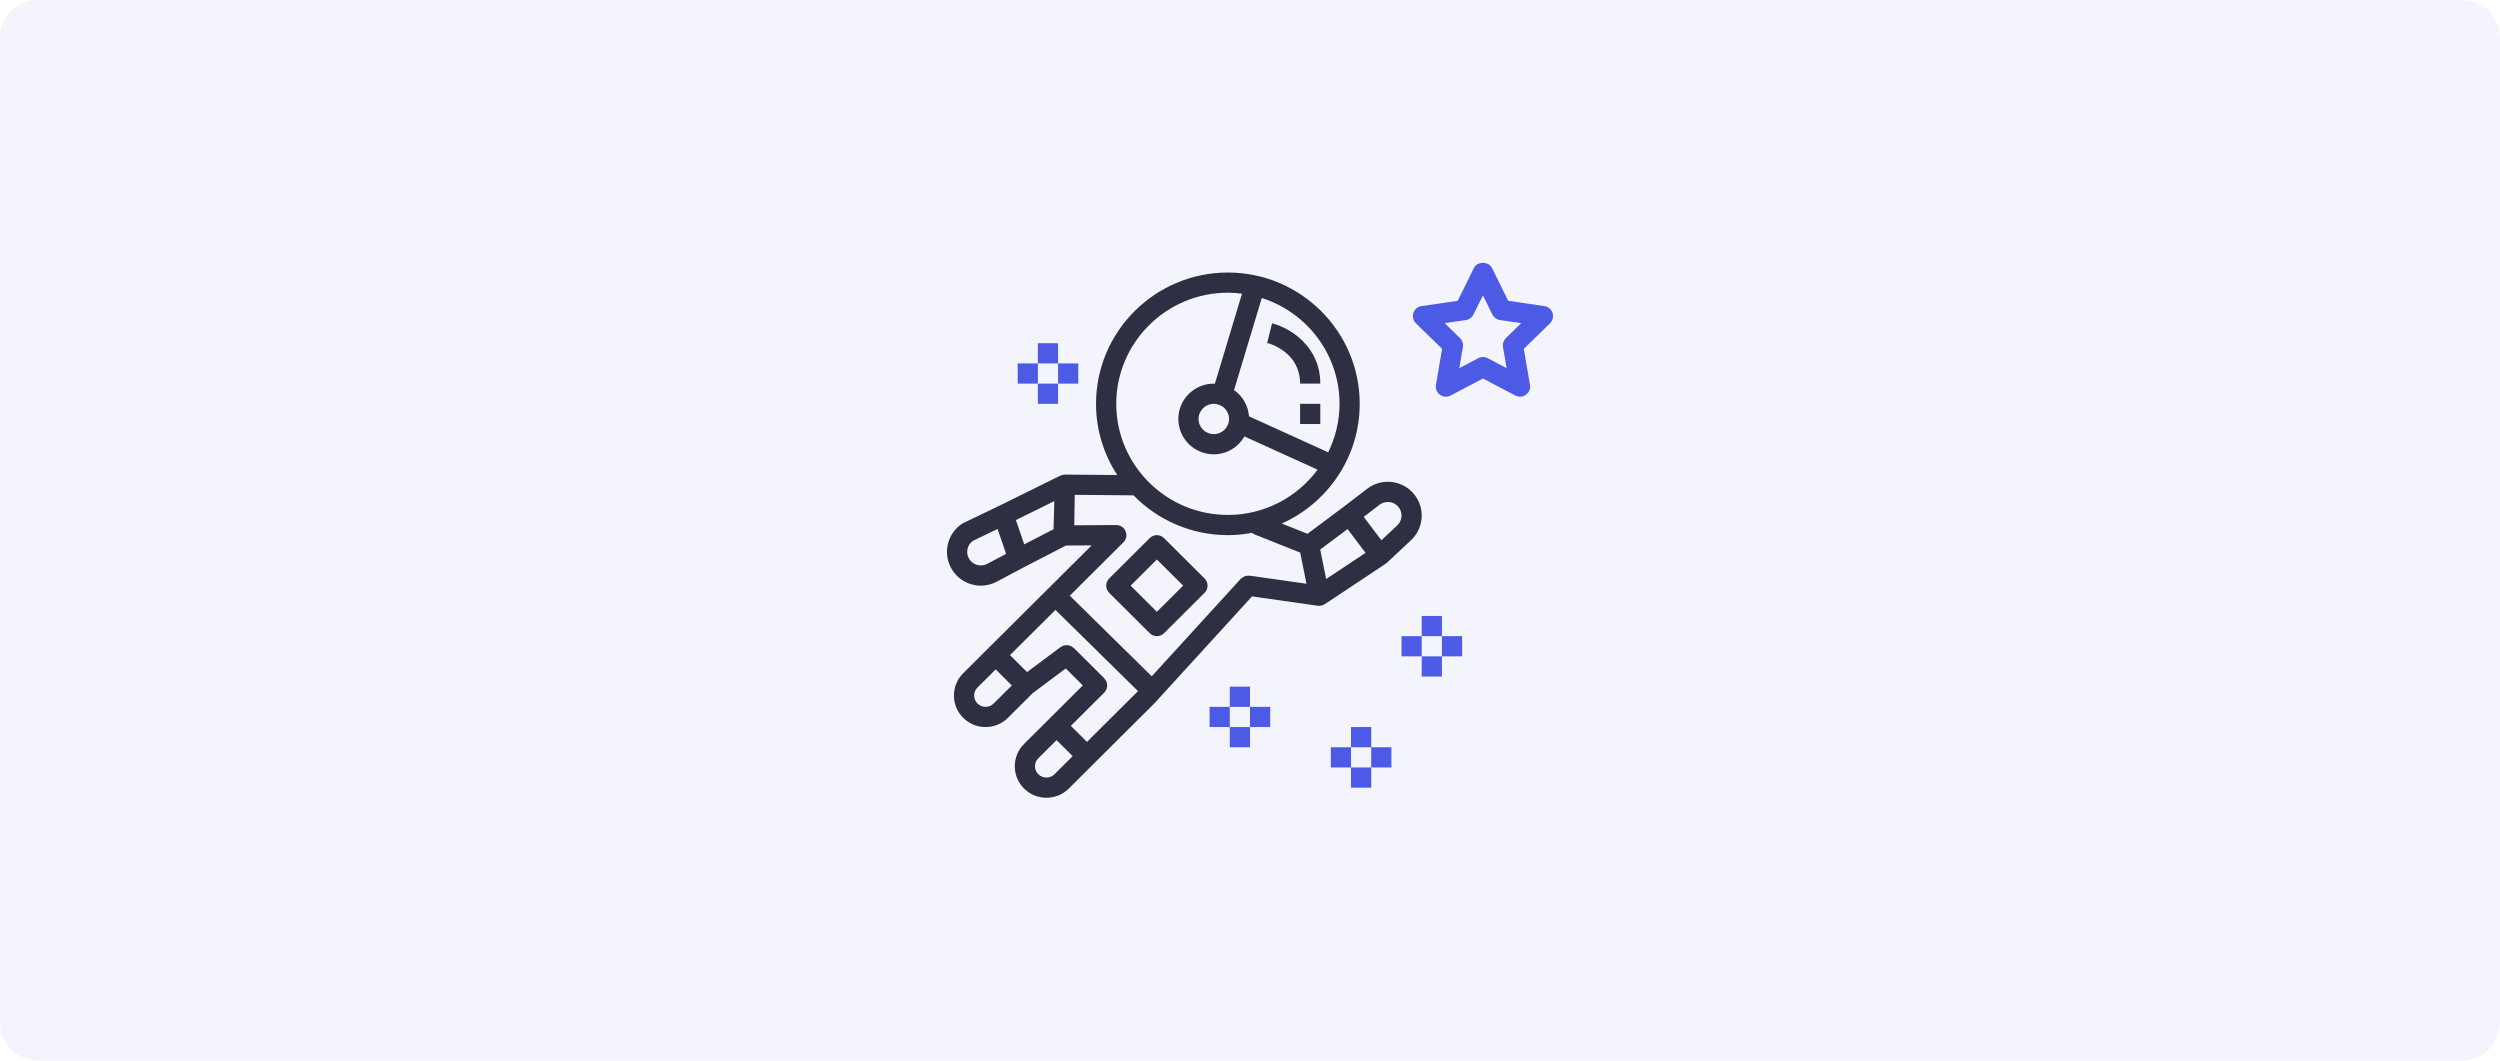
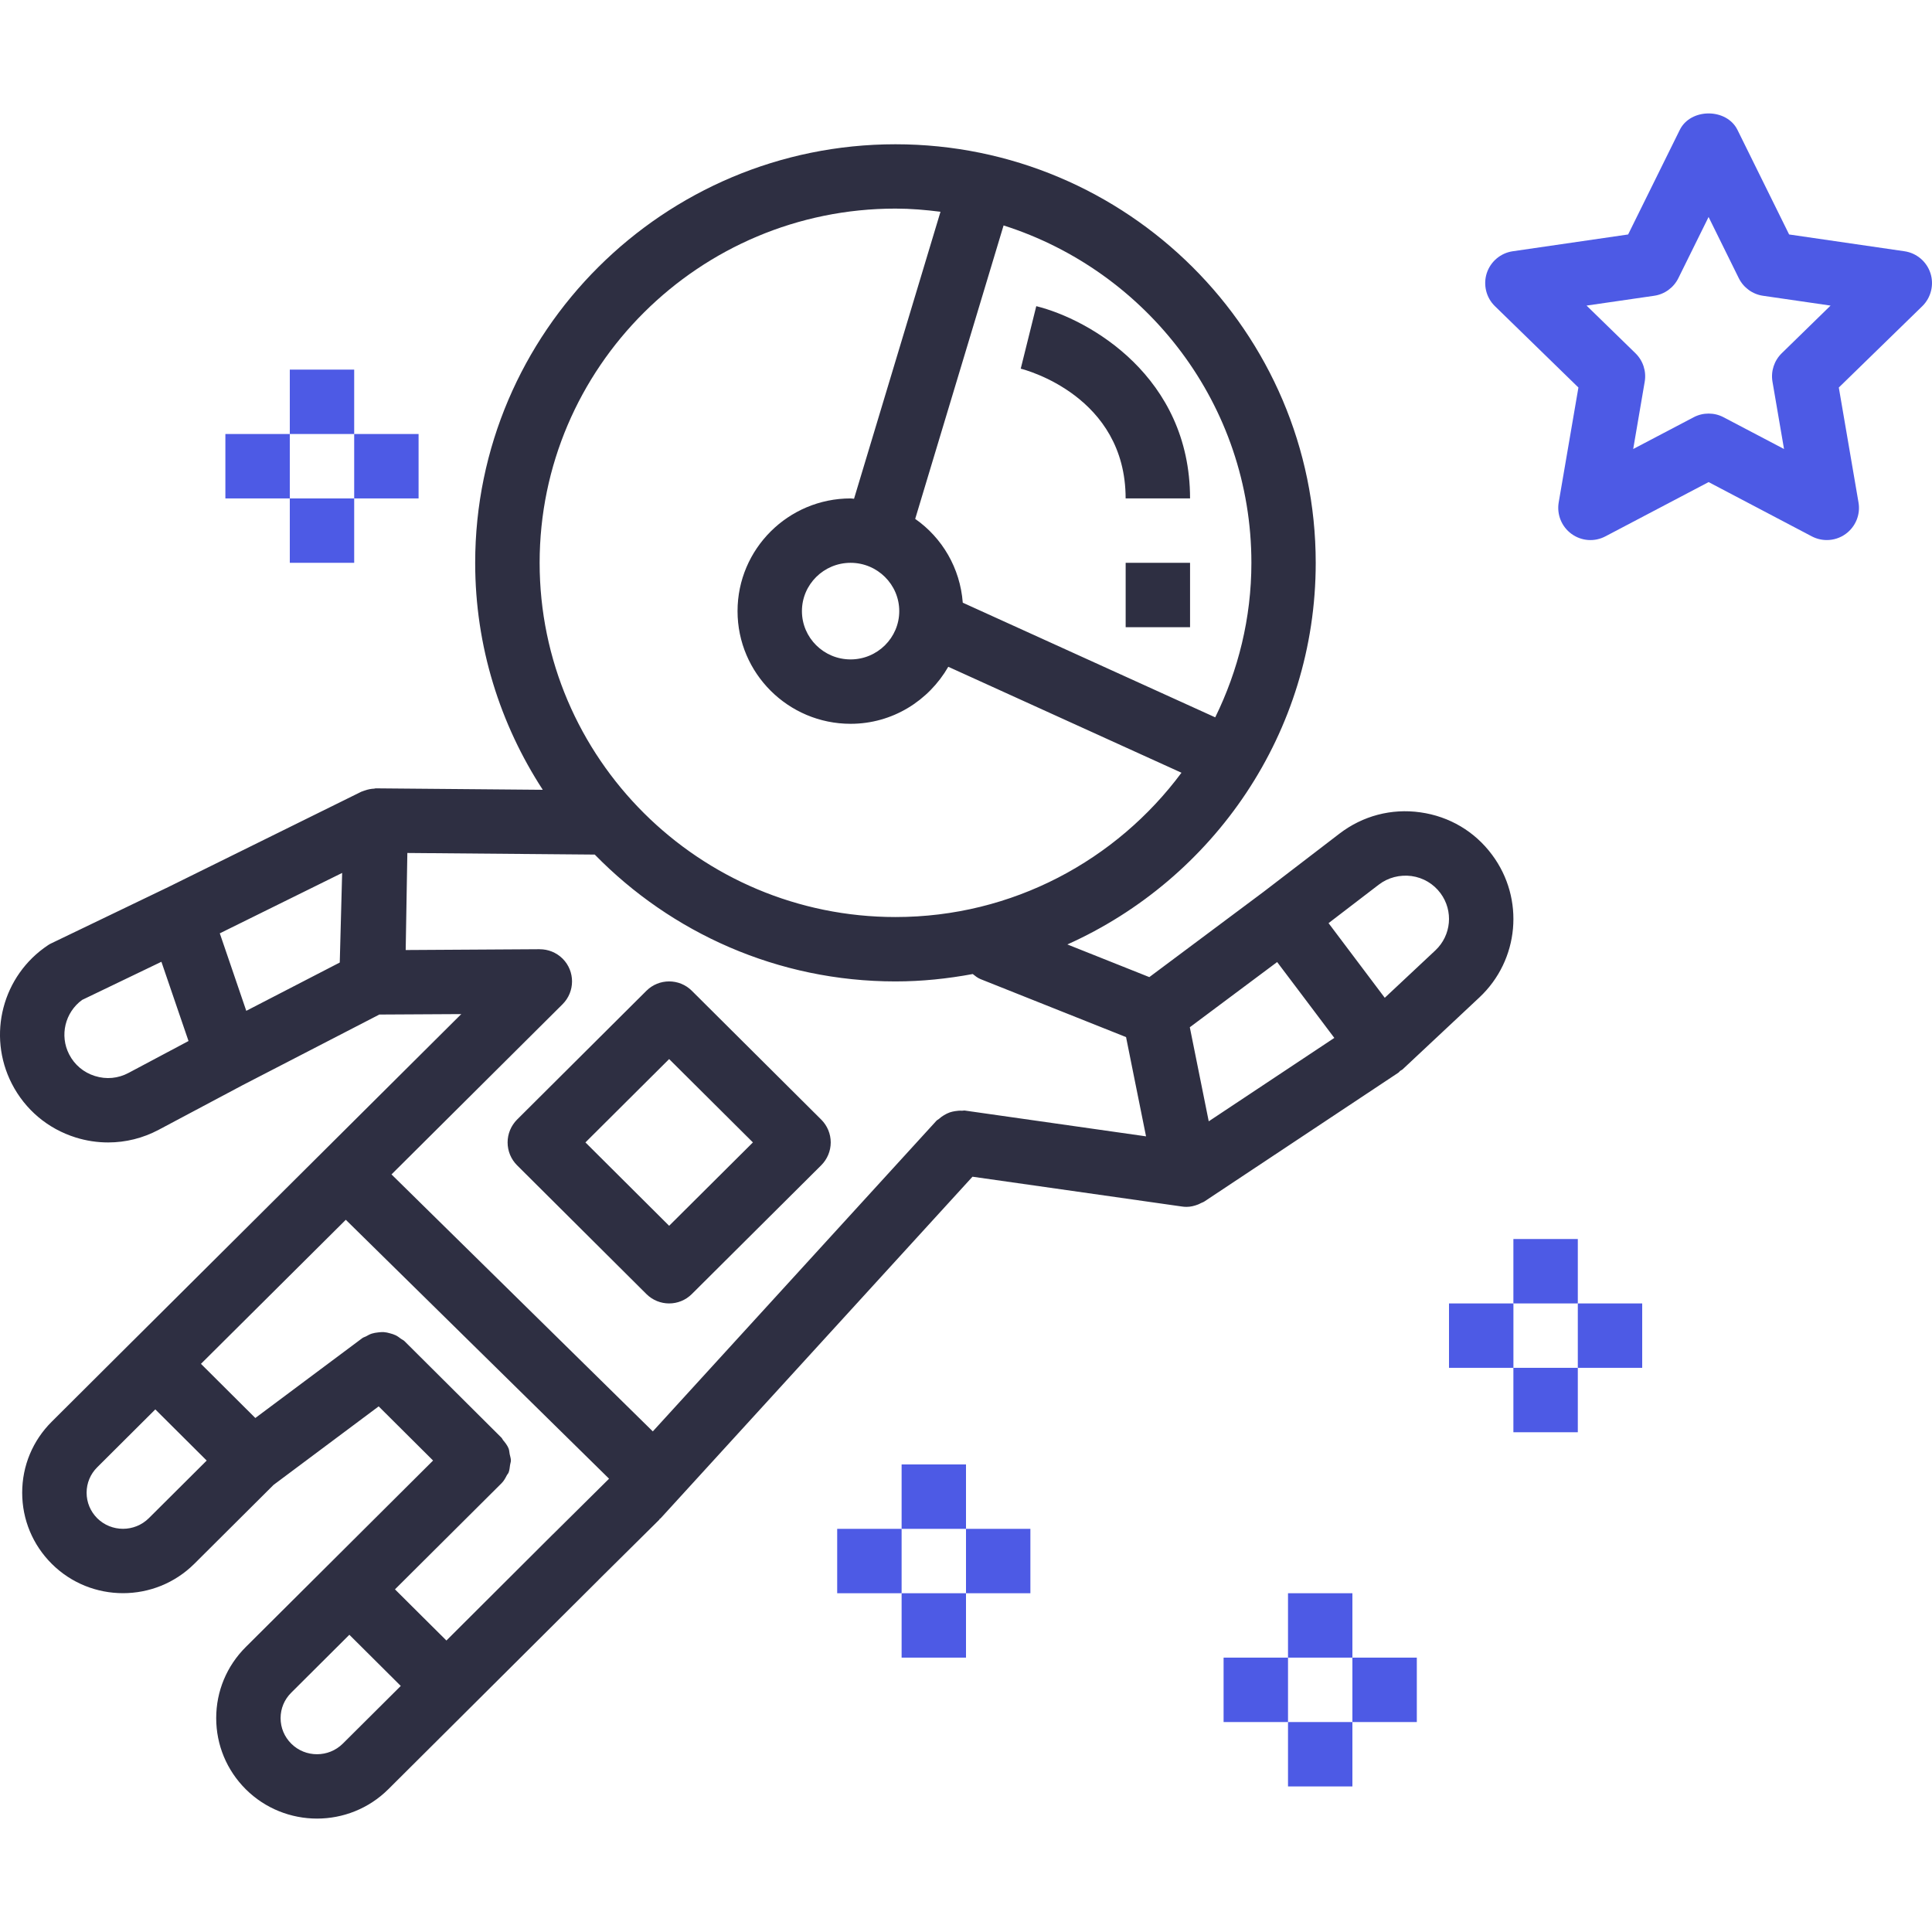
- <svg xmlns="http://www.w3.org/2000/svg" width="264" height="112" viewBox="0 0 264 112" fill="none">
-   <rect width="264" height="112" rx="4" fill="#F4F4FD" />
-   <path d="M163.948 33.048C163.822 32.663 163.489 32.382 163.087 32.323L159.267 31.767L157.557 28.305C157.198 27.575 156.002 27.575 155.644 28.305L153.934 31.767L150.113 32.323C149.711 32.382 149.378 32.662 149.251 33.048C149.127 33.434 149.23 33.859 149.521 34.142L152.287 36.837L151.634 40.643C151.566 41.043 151.73 41.447 152.058 41.686C152.39 41.928 152.823 41.957 153.182 41.767L156.6 39.97L160.018 41.767C160.173 41.849 160.345 41.89 160.515 41.89C160.735 41.89 160.956 41.822 161.142 41.686C161.47 41.447 161.635 41.043 161.565 40.643L160.913 36.837L163.679 34.142C163.968 33.858 164.073 33.434 163.948 33.048ZM159.022 35.702C158.772 35.946 158.656 36.3 158.716 36.646L159.098 38.874L157.097 37.823C156.941 37.74 156.771 37.7 156.6 37.7C156.429 37.7 156.26 37.74 156.103 37.823L154.102 38.874L154.483 36.646C154.543 36.3 154.428 35.947 154.177 35.702L152.557 34.123L154.795 33.798C155.143 33.748 155.442 33.529 155.598 33.215L156.599 31.188L157.599 33.215C157.755 33.529 158.055 33.748 158.402 33.798L160.64 34.123L159.022 35.702Z" fill="#4D5AE5" />
-   <path d="M152.267 65.044H150.134V67.178H152.267V65.044Z" fill="#4D5AE5" />
-   <path d="M152.267 69.311H150.134V71.445H152.267V69.311Z" fill="#4D5AE5" />
-   <path d="M154.4 67.178H152.267V69.311H154.4V67.178Z" fill="#4D5AE5" />
-   <path d="M150.134 67.178H148V69.311H150.134V67.178Z" fill="#4D5AE5" />
-   <path d="M144.8 76.778H142.667V78.911H144.8V76.778Z" fill="#4D5AE5" />
-   <path d="M144.8 81.045H142.667V83.178H144.8V81.045Z" fill="#4D5AE5" />
-   <path d="M146.934 78.911H144.8V81.045H146.934V78.911Z" fill="#4D5AE5" />
-   <path d="M142.667 78.911H140.533V81.045H142.667V78.911Z" fill="#4D5AE5" />
-   <path d="M132 72.511H129.867V74.645H132V72.511Z" fill="#4D5AE5" />
-   <path d="M132 76.778H129.867V78.911H132V76.778Z" fill="#4D5AE5" />
-   <path d="M134.133 74.644H132V76.778H134.133V74.644Z" fill="#4D5AE5" />
-   <path d="M129.867 74.644H127.733V76.778H129.867V74.644Z" fill="#4D5AE5" />
-   <path d="M111.733 36.244H109.6V38.377H111.733V36.244Z" fill="#4D5AE5" />
-   <path d="M111.733 40.511H109.6V42.644H111.733V40.511Z" fill="#4D5AE5" />
-   <path d="M113.866 38.377H111.733V40.511H113.866V38.377Z" fill="#4D5AE5" />
-   <path d="M109.6 38.377H107.466V40.511H109.6V38.377Z" fill="#4D5AE5" />
-   <path d="M149.43 52.319C148.855 51.543 148.011 51.044 147.053 50.91C146.091 50.773 145.141 51.026 144.373 51.614L141.87 53.533L141.869 53.534L138.073 56.368L135.358 55.286C140.2 53.114 143.585 48.27 143.585 42.646C143.585 35 137.34 28.779 129.663 28.779C121.986 28.779 115.74 35 115.74 42.646C115.74 45.417 116.569 47.995 117.981 50.163L112.453 50.115C112.45 50.115 112.447 50.115 112.443 50.115C112.426 50.115 112.412 50.123 112.396 50.125C112.291 50.129 112.187 50.15 112.086 50.187C112.06 50.196 112.034 50.202 112.009 50.213C111.997 50.218 111.984 50.219 111.971 50.226L105.505 53.419C105.504 53.419 105.503 53.419 105.503 53.419L101.716 55.24C101.674 55.259 101.631 55.283 101.59 55.311C100.08 56.316 99.566 58.289 100.393 59.902C100.834 60.759 101.583 61.391 102.505 61.68C102.86 61.791 103.223 61.845 103.584 61.845C104.163 61.845 104.737 61.703 105.262 61.423L108.038 59.947L112.566 57.608L115.28 57.593L104.396 68.424C104.395 68.425 104.394 68.425 104.393 68.426L101.716 71.093C101.083 71.722 100.735 72.557 100.735 73.448C100.735 74.337 101.083 75.175 101.716 75.805C102.365 76.452 103.22 76.776 104.074 76.776C104.93 76.776 105.783 76.452 106.435 75.805L109.063 73.188L112.545 70.588L114.346 72.382L110.823 75.89C110.822 75.892 110.821 75.892 110.82 75.893L108.142 78.559C107.51 79.189 107.162 80.024 107.162 80.915C107.162 81.804 107.51 82.641 108.142 83.272C108.792 83.918 109.647 84.243 110.502 84.243C111.356 84.243 112.212 83.918 112.862 83.272L115.541 80.605L119.826 76.339C119.827 76.337 119.827 76.336 119.828 76.335L121.847 74.335L121.839 74.328C121.852 74.315 121.87 74.311 121.883 74.297L132.215 62.98L139.157 63.968C139.207 63.976 139.257 63.979 139.307 63.979C139.437 63.979 139.561 63.948 139.682 63.902C139.717 63.889 139.748 63.872 139.781 63.855C139.819 63.836 139.86 63.825 139.896 63.801L146.323 59.534C146.347 59.518 146.359 59.492 146.382 59.475C146.407 59.455 146.439 59.447 146.463 59.424L149.006 57.042C150.329 55.803 150.511 53.772 149.43 52.319ZM104.261 59.54C103.914 59.726 103.521 59.763 103.144 59.644C102.771 59.528 102.468 59.273 102.291 58.928C101.969 58.301 102.155 57.537 102.719 57.124L105.347 55.86L105.979 57.709L106.245 58.485L104.261 59.54ZM111.255 55.885L108.158 57.485L107.648 55.992L107.281 54.918L111.334 52.917L111.255 55.885ZM141.454 42.644C141.454 44.481 141.015 46.213 140.256 47.763L131.893 43.965C131.806 42.818 131.211 41.814 130.317 41.189L133.245 31.468C138 32.981 141.454 37.417 141.454 42.644ZM117.876 42.644C117.876 36.175 123.165 30.91 129.665 30.91C130.171 30.91 130.665 30.953 131.155 31.015L128.291 40.522C128.253 40.521 128.216 40.511 128.177 40.511C126.112 40.511 124.432 42.185 124.432 44.244C124.432 46.303 126.112 47.977 128.177 47.977C129.566 47.977 130.766 47.211 131.413 46.088L139.138 49.598C136.989 52.491 133.549 54.378 129.665 54.378C123.165 54.378 117.876 49.114 117.876 42.644ZM129.789 44.244C129.789 45.126 129.065 45.844 128.177 45.844C127.288 45.844 126.565 45.126 126.565 44.244C126.565 43.362 127.288 42.644 128.177 42.644C129.065 42.644 129.789 43.362 129.789 44.244ZM104.93 74.293C104.457 74.761 103.692 74.76 103.221 74.294C102.994 74.066 102.869 73.767 102.869 73.448C102.869 73.13 102.994 72.83 103.221 72.605L105.145 70.688L106.847 72.383L104.93 74.293ZM111.357 81.759C110.885 82.228 110.119 82.229 109.648 81.76C109.42 81.533 109.295 81.234 109.295 80.915C109.295 80.597 109.42 80.297 109.648 80.072L111.573 78.154L112.378 78.955L113.276 79.849L111.357 81.759ZM118.321 74.822C118.32 74.823 118.319 74.823 118.318 74.824L114.788 78.344L113.982 77.543L113.084 76.649L116.611 73.138C116.611 73.138 116.611 73.138 116.611 73.137C116.612 73.136 116.613 73.136 116.614 73.135C116.694 73.055 116.744 72.959 116.793 72.864C116.807 72.837 116.834 72.813 116.845 72.784C116.879 72.702 116.884 72.614 116.897 72.527C116.903 72.478 116.924 72.432 116.924 72.382C116.924 72.311 116.899 72.241 116.884 72.171C116.871 72.107 116.871 72.042 116.847 71.98C116.806 71.88 116.737 71.791 116.664 71.705C116.644 71.681 116.636 71.651 116.614 71.629C116.614 71.629 116.614 71.629 116.613 71.629C116.612 71.628 116.612 71.626 116.611 71.625L113.397 68.425C113.363 68.391 113.319 68.377 113.281 68.348C113.224 68.304 113.17 68.264 113.107 68.233C113.046 68.203 112.984 68.185 112.92 68.168C112.852 68.148 112.786 68.133 112.714 68.128C112.649 68.124 112.588 68.13 112.523 68.138C112.452 68.146 112.385 68.156 112.315 68.178C112.248 68.2 112.189 68.233 112.127 68.268C112.087 68.29 112.042 68.298 112.005 68.325L108.458 70.973L106.657 69.179L111.455 64.406L120.176 72.984L118.321 74.822ZM131.958 60.788C131.927 60.784 131.899 60.796 131.868 60.794C131.79 60.789 131.715 60.795 131.637 60.808C131.577 60.818 131.519 60.83 131.461 60.85C131.393 60.874 131.331 60.906 131.268 60.944C131.208 60.98 131.154 61.019 131.102 61.067C131.076 61.089 131.045 61.1 131.022 61.125L121.625 71.417L112.969 62.904L118.635 57.267C119.053 56.851 119.055 56.176 118.639 55.758C118.429 55.548 118.152 55.444 117.876 55.445V55.444L113.439 55.471L113.494 52.256L119.702 52.309C122.232 54.897 125.761 56.511 129.665 56.511C130.54 56.511 131.393 56.42 132.224 56.266C132.304 56.33 132.383 56.395 132.483 56.435L137.302 58.355L137.607 59.872L137.964 61.643L131.958 60.788ZM140.041 61.145L139.414 58.029L142.307 55.869L143.065 56.873L144.201 58.382L140.041 61.145ZM147.548 55.483L145.872 57.053L144.01 54.58L145.673 53.306C145.983 53.067 146.374 52.97 146.758 53.02C147.145 53.074 147.486 53.276 147.718 53.588C148.152 54.172 148.078 54.986 147.548 55.483Z" fill="#2E2F42" />
-   <path d="M127.204 61.088L122.918 56.821C122.503 56.407 121.829 56.407 121.413 56.821L117.128 61.088C116.928 61.29 116.815 61.561 116.815 61.844C116.815 62.128 116.927 62.4 117.128 62.601L121.413 66.867C121.621 67.074 121.894 67.178 122.166 67.178C122.438 67.178 122.711 67.074 122.918 66.867L127.204 62.601C127.405 62.4 127.519 62.128 127.519 61.844C127.519 61.561 127.406 61.289 127.204 61.088ZM122.166 64.606L119.393 61.844L122.166 59.083L124.941 61.844L122.166 64.606Z" fill="#2E2F42" />
-   <path d="M134.328 34.142L133.813 36.213C133.955 36.248 137.289 37.117 137.289 40.511H139.422C139.422 36.477 136.091 34.58 134.328 34.142Z" fill="#2E2F42" />
-   <path d="M139.422 42.644H137.289V44.778H139.422V42.644Z" fill="#2E2F42" />
+ <svg xmlns="http://www.w3.org/2000/svg" width="64" height="64" viewBox="0 0 64 64" fill="none">
+   <g id="astronaut 1">
+     <g id="Group">
+       <g id="Group_2">
+         <path id="Vector" d="M63.948 9.048C63.822 8.663 63.489 8.381 63.087 8.323L59.267 7.767L57.557 4.305C57.198 3.575 56.002 3.575 55.644 4.305L53.934 7.767L50.113 8.323C49.711 8.381 49.378 8.662 49.251 9.048C49.127 9.434 49.23 9.859 49.521 10.142L52.287 12.837L51.634 16.643C51.566 17.043 51.73 17.447 52.058 17.686C52.39 17.927 52.823 17.957 53.182 17.767L56.6 15.97L60.017 17.767C60.173 17.849 60.345 17.89 60.515 17.89C60.735 17.89 60.956 17.822 61.142 17.686C61.47 17.447 61.635 17.043 61.565 16.643L60.913 12.837L63.679 10.142C63.968 9.858 64.073 9.434 63.948 9.048ZM59.022 11.702C58.772 11.946 58.656 12.3 58.716 12.646L59.098 14.874L57.097 13.823C56.941 13.74 56.771 13.7 56.6 13.7C56.429 13.7 56.26 13.74 56.103 13.823L54.102 14.874L54.483 12.646C54.543 12.3 54.428 11.947 54.177 11.702L52.557 10.123L54.795 9.798C55.143 9.748 55.442 9.529 55.598 9.214L56.599 7.188L57.599 9.214C57.755 9.529 58.055 9.748 58.403 9.798L60.64 10.123L59.022 11.702Z" fill="#4D5AE5" />
+       </g>
+     </g>
+     <g id="Group_3">
+       <g id="Group_4">
+         <path id="Vector_2" d="M52.267 41.044H50.133V43.178H52.267V41.044Z" fill="#4D5AE5" />
+       </g>
+     </g>
+     <g id="Group_5">
+       <g id="Group_6">
+         <path id="Vector_3" d="M52.267 45.311H50.133V47.445H52.267V45.311Z" fill="#4D5AE5" />
+       </g>
+     </g>
+     <g id="Group_7">
+       <g id="Group_8">
+         <path id="Vector_4" d="M54.4 43.178H52.267V45.311H54.4V43.178Z" fill="#4D5AE5" />
+       </g>
+     </g>
+     <g id="Group_9">
+       <g id="Group_10">
+         <path id="Vector_5" d="M50.134 43.178H48V45.311H50.134V43.178Z" fill="#4D5AE5" />
+       </g>
+     </g>
+     <g id="Group_11">
+       <g id="Group_12">
+         <path id="Vector_6" d="M44.8 52.778H42.667V54.911H44.8V52.778Z" fill="#4D5AE5" />
+       </g>
+     </g>
+     <g id="Group_13">
+       <g id="Group_14">
+         <path id="Vector_7" d="M44.8 57.045H42.667V59.178H44.8V57.045Z" fill="#4D5AE5" />
+       </g>
+     </g>
+     <g id="Group_15">
+       <g id="Group_16">
+         <path id="Vector_8" d="M46.934 54.911H44.8V57.045H46.934V54.911Z" fill="#4D5AE5" />
+       </g>
+     </g>
+     <g id="Group_17">
+       <g id="Group_18">
+         <path id="Vector_9" d="M42.667 54.911H40.533V57.045H42.667V54.911Z" fill="#4D5AE5" />
+       </g>
+     </g>
+     <g id="Group_19">
+       <g id="Group_20">
+         <path id="Vector_10" d="M32 48.511H29.867V50.645H32V48.511Z" fill="#4D5AE5" />
+       </g>
+     </g>
+     <g id="Group_21">
+       <g id="Group_22">
+         <path id="Vector_11" d="M32 52.778H29.867V54.911H32V52.778Z" fill="#4D5AE5" />
+       </g>
+     </g>
+     <g id="Group_23">
+       <g id="Group_24">
+         <path id="Vector_12" d="M34.133 50.645H32V52.778H34.133V50.645Z" fill="#4D5AE5" />
+       </g>
+     </g>
+     <g id="Group_25">
+       <g id="Group_26">
+         <path id="Vector_13" d="M29.867 50.645H27.733V52.778H29.867V50.645Z" fill="#4D5AE5" />
+       </g>
+     </g>
+     <g id="Group_27">
+       <g id="Group_28">
+         <path id="Vector_14" d="M11.733 12.244H9.6V14.377H11.733V12.244Z" fill="#4D5AE5" />
+       </g>
+     </g>
+     <g id="Group_29">
+       <g id="Group_30">
+         <path id="Vector_15" d="M11.733 16.511H9.6V18.644H11.733V16.511Z" fill="#4D5AE5" />
+       </g>
+     </g>
+     <g id="Group_31">
+       <g id="Group_32">
+         <path id="Vector_16" d="M13.866 14.377H11.733V16.511H13.866V14.377Z" fill="#4D5AE5" />
+       </g>
+     </g>
+     <g id="Group_33">
+       <g id="Group_34">
+         <path id="Vector_17" d="M9.6 14.377H7.466V16.511H9.6V14.377Z" fill="#4D5AE5" />
+       </g>
+     </g>
+     <g id="Group_35">
+       <g id="Group_36">
+         <path id="Vector_18" d="M49.429 28.319C48.855 27.543 48.011 27.044 47.053 26.91C46.091 26.773 45.141 27.026 44.373 27.614L41.87 29.533L41.869 29.534L38.073 32.368L35.358 31.286C40.2 29.114 43.585 24.27 43.585 18.646C43.585 11 37.34 4.779 29.663 4.779C21.986 4.779 15.741 11 15.741 18.646C15.741 21.418 16.569 23.994 17.98 26.163L12.453 26.115C12.45 26.115 12.447 26.115 12.443 26.115C12.426 26.115 12.412 26.123 12.396 26.125C12.291 26.129 12.187 26.15 12.086 26.186C12.06 26.196 12.034 26.201 12.009 26.213C11.996 26.218 11.984 26.22 11.971 26.226L5.505 29.419C5.504 29.419 5.503 29.419 5.503 29.419L1.716 31.241C1.674 31.259 1.631 31.283 1.59 31.311C0.08 32.316 -0.434 34.289 0.393 35.902C0.834 36.759 1.583 37.391 2.505 37.68C2.86 37.791 3.223 37.845 3.584 37.845C4.163 37.845 4.737 37.703 5.262 37.423L8.038 35.947L12.566 33.608L15.28 33.593L4.396 44.424C4.395 44.425 4.394 44.425 4.393 44.426L1.716 47.093C1.083 47.722 0.735 48.557 0.735 49.448C0.735 50.337 1.083 51.175 1.716 51.805C2.365 52.452 3.22 52.776 4.074 52.776C4.93 52.776 5.783 52.452 6.435 51.805L9.063 49.188L12.544 46.588L14.346 48.382L10.823 51.89C10.822 51.892 10.821 51.892 10.82 51.893L8.142 54.559C7.51 55.189 7.162 56.024 7.162 56.914C7.162 57.804 7.51 58.641 8.142 59.272C8.792 59.918 9.647 60.243 10.502 60.243C11.356 60.243 12.212 59.918 12.862 59.272L15.541 56.605L19.826 52.339C19.827 52.337 19.827 52.336 19.828 52.335L21.847 50.335L21.839 50.328C21.852 50.315 21.87 50.311 21.883 50.297L32.215 38.98L39.157 39.968C39.207 39.976 39.257 39.979 39.307 39.979C39.437 39.979 39.561 39.948 39.682 39.902C39.717 39.889 39.748 39.872 39.781 39.855C39.819 39.836 39.86 39.825 39.896 39.801L46.323 35.534C46.347 35.518 46.359 35.492 46.382 35.475C46.407 35.455 46.439 35.447 46.463 35.424L49.006 33.042C50.329 31.803 50.511 29.772 49.429 28.319ZM4.261 35.54C3.914 35.726 3.521 35.763 3.144 35.644C2.771 35.528 2.468 35.273 2.291 34.928C1.968 34.301 2.155 33.537 2.719 33.124L5.347 31.86L5.979 33.709L6.245 34.485L4.261 35.54ZM11.255 31.885L8.158 33.485L7.648 31.991L7.281 30.918L11.334 28.917L11.255 31.885ZM41.454 18.644C41.454 20.481 41.016 22.213 40.256 23.763L31.893 19.965C31.806 18.818 31.211 17.814 30.317 17.189L33.245 7.468C38 8.981 41.454 13.417 41.454 18.644ZM17.876 18.644C17.876 12.175 23.165 6.91 29.665 6.91C30.171 6.91 30.666 6.953 31.155 7.015L28.291 16.522C28.253 16.521 28.216 16.511 28.177 16.511C26.112 16.511 24.432 18.185 24.432 20.244C24.432 22.303 26.112 23.977 28.177 23.977C29.566 23.977 30.766 23.211 31.413 22.088L39.138 25.598C36.989 28.491 33.549 30.378 29.665 30.378C23.165 30.378 17.876 25.113 17.876 18.644ZM29.789 20.244C29.789 21.126 29.065 21.844 28.177 21.844C27.288 21.844 26.565 21.126 26.565 20.244C26.565 19.362 27.288 18.644 28.177 18.644C29.065 18.644 29.789 19.362 29.789 20.244ZM4.93 50.292C4.457 50.761 3.692 50.76 3.221 50.294C2.994 50.066 2.869 49.767 2.869 49.448C2.869 49.13 2.994 48.83 3.221 48.605L5.145 46.688L6.847 48.383L4.93 50.292ZM11.357 57.759C10.885 58.228 10.119 58.229 9.648 57.761C9.42 57.533 9.295 57.234 9.295 56.915C9.295 56.597 9.42 56.297 9.648 56.072L11.573 54.154L12.378 54.955L13.276 55.849L11.357 57.759ZM18.321 50.822C18.32 50.823 18.319 50.823 18.317 50.824L14.788 54.344L13.982 53.543L13.084 52.649L16.611 49.138C16.611 49.138 16.611 49.138 16.611 49.137C16.612 49.136 16.613 49.136 16.614 49.135C16.694 49.055 16.744 48.959 16.793 48.864C16.807 48.837 16.834 48.813 16.846 48.784C16.879 48.702 16.884 48.614 16.897 48.527C16.903 48.478 16.924 48.432 16.924 48.382C16.924 48.311 16.899 48.241 16.884 48.171C16.871 48.107 16.871 48.042 16.847 47.98C16.806 47.88 16.737 47.791 16.664 47.705C16.644 47.681 16.637 47.651 16.614 47.629C16.614 47.629 16.614 47.629 16.613 47.629C16.612 47.628 16.612 47.626 16.611 47.625L13.397 44.425C13.363 44.391 13.319 44.377 13.281 44.348C13.224 44.304 13.17 44.264 13.107 44.233C13.046 44.203 12.984 44.185 12.92 44.168C12.852 44.148 12.786 44.133 12.714 44.128C12.649 44.124 12.588 44.13 12.523 44.138C12.452 44.146 12.385 44.156 12.315 44.178C12.248 44.2 12.188 44.233 12.127 44.268C12.087 44.29 12.042 44.298 12.005 44.325L8.458 46.973L6.657 45.179L11.455 40.407L20.176 48.984L18.321 50.822ZM31.958 36.788C31.927 36.784 31.899 36.796 31.868 36.794C31.79 36.789 31.715 36.795 31.637 36.808C31.577 36.818 31.519 36.83 31.461 36.85C31.393 36.874 31.331 36.906 31.268 36.944C31.209 36.98 31.154 37.019 31.102 37.067C31.076 37.089 31.045 37.1 31.022 37.125L21.625 47.417L12.969 38.904L18.635 33.267C19.052 32.851 19.055 32.176 18.639 31.758C18.428 31.548 18.152 31.444 17.876 31.445V31.444L13.439 31.471L13.494 28.256L19.702 28.309C22.232 30.897 25.761 32.511 29.665 32.511C30.54 32.511 31.393 32.42 32.224 32.266C32.304 32.33 32.383 32.395 32.483 32.435L37.302 34.355L37.607 35.872L37.964 37.643L31.958 36.788ZM40.041 37.145L39.414 34.029L42.307 31.869L43.065 32.873L44.201 34.382L40.041 37.145ZM47.548 31.483L45.872 33.053L44.01 30.58L45.673 29.306C45.983 29.067 46.374 28.97 46.758 29.02C47.145 29.074 47.486 29.276 47.718 29.588C48.152 30.172 48.078 30.986 47.548 31.483Z" fill="#2E2F42" />
+       </g>
+     </g>
+     <g id="Group_37">
+       <g id="Group_38">
+         <path id="Vector_19" d="M27.204 37.088L22.918 32.821C22.503 32.407 21.829 32.407 21.413 32.821L17.128 37.088C16.928 37.29 16.815 37.561 16.815 37.844C16.815 38.128 16.927 38.4 17.128 38.601L21.413 42.867C21.621 43.074 21.894 43.178 22.166 43.178C22.438 43.178 22.711 43.074 22.918 42.867L27.204 38.601C27.405 38.4 27.519 38.128 27.519 37.844C27.519 37.561 27.406 37.289 27.204 37.088ZM22.166 40.606L19.393 37.844L22.166 35.083L24.941 37.844L22.166 40.606Z" fill="#2E2F42" />
+       </g>
+     </g>
+     <g id="Group_39">
+       <g id="Group_40">
+         <path id="Vector_20" d="M34.328 10.142L33.813 12.213C33.955 12.248 37.288 13.117 37.288 16.511H39.422C39.422 12.476 36.091 10.58 34.328 10.142Z" fill="#2E2F42" />
+       </g>
+     </g>
+     <g id="Group_41">
+       <g id="Group_42">
+         <path id="Vector_21" d="M39.422 18.644H37.289V20.777H39.422V18.644Z" fill="#2E2F42" />
+       </g>
+     </g>
+   </g>
</svg>
